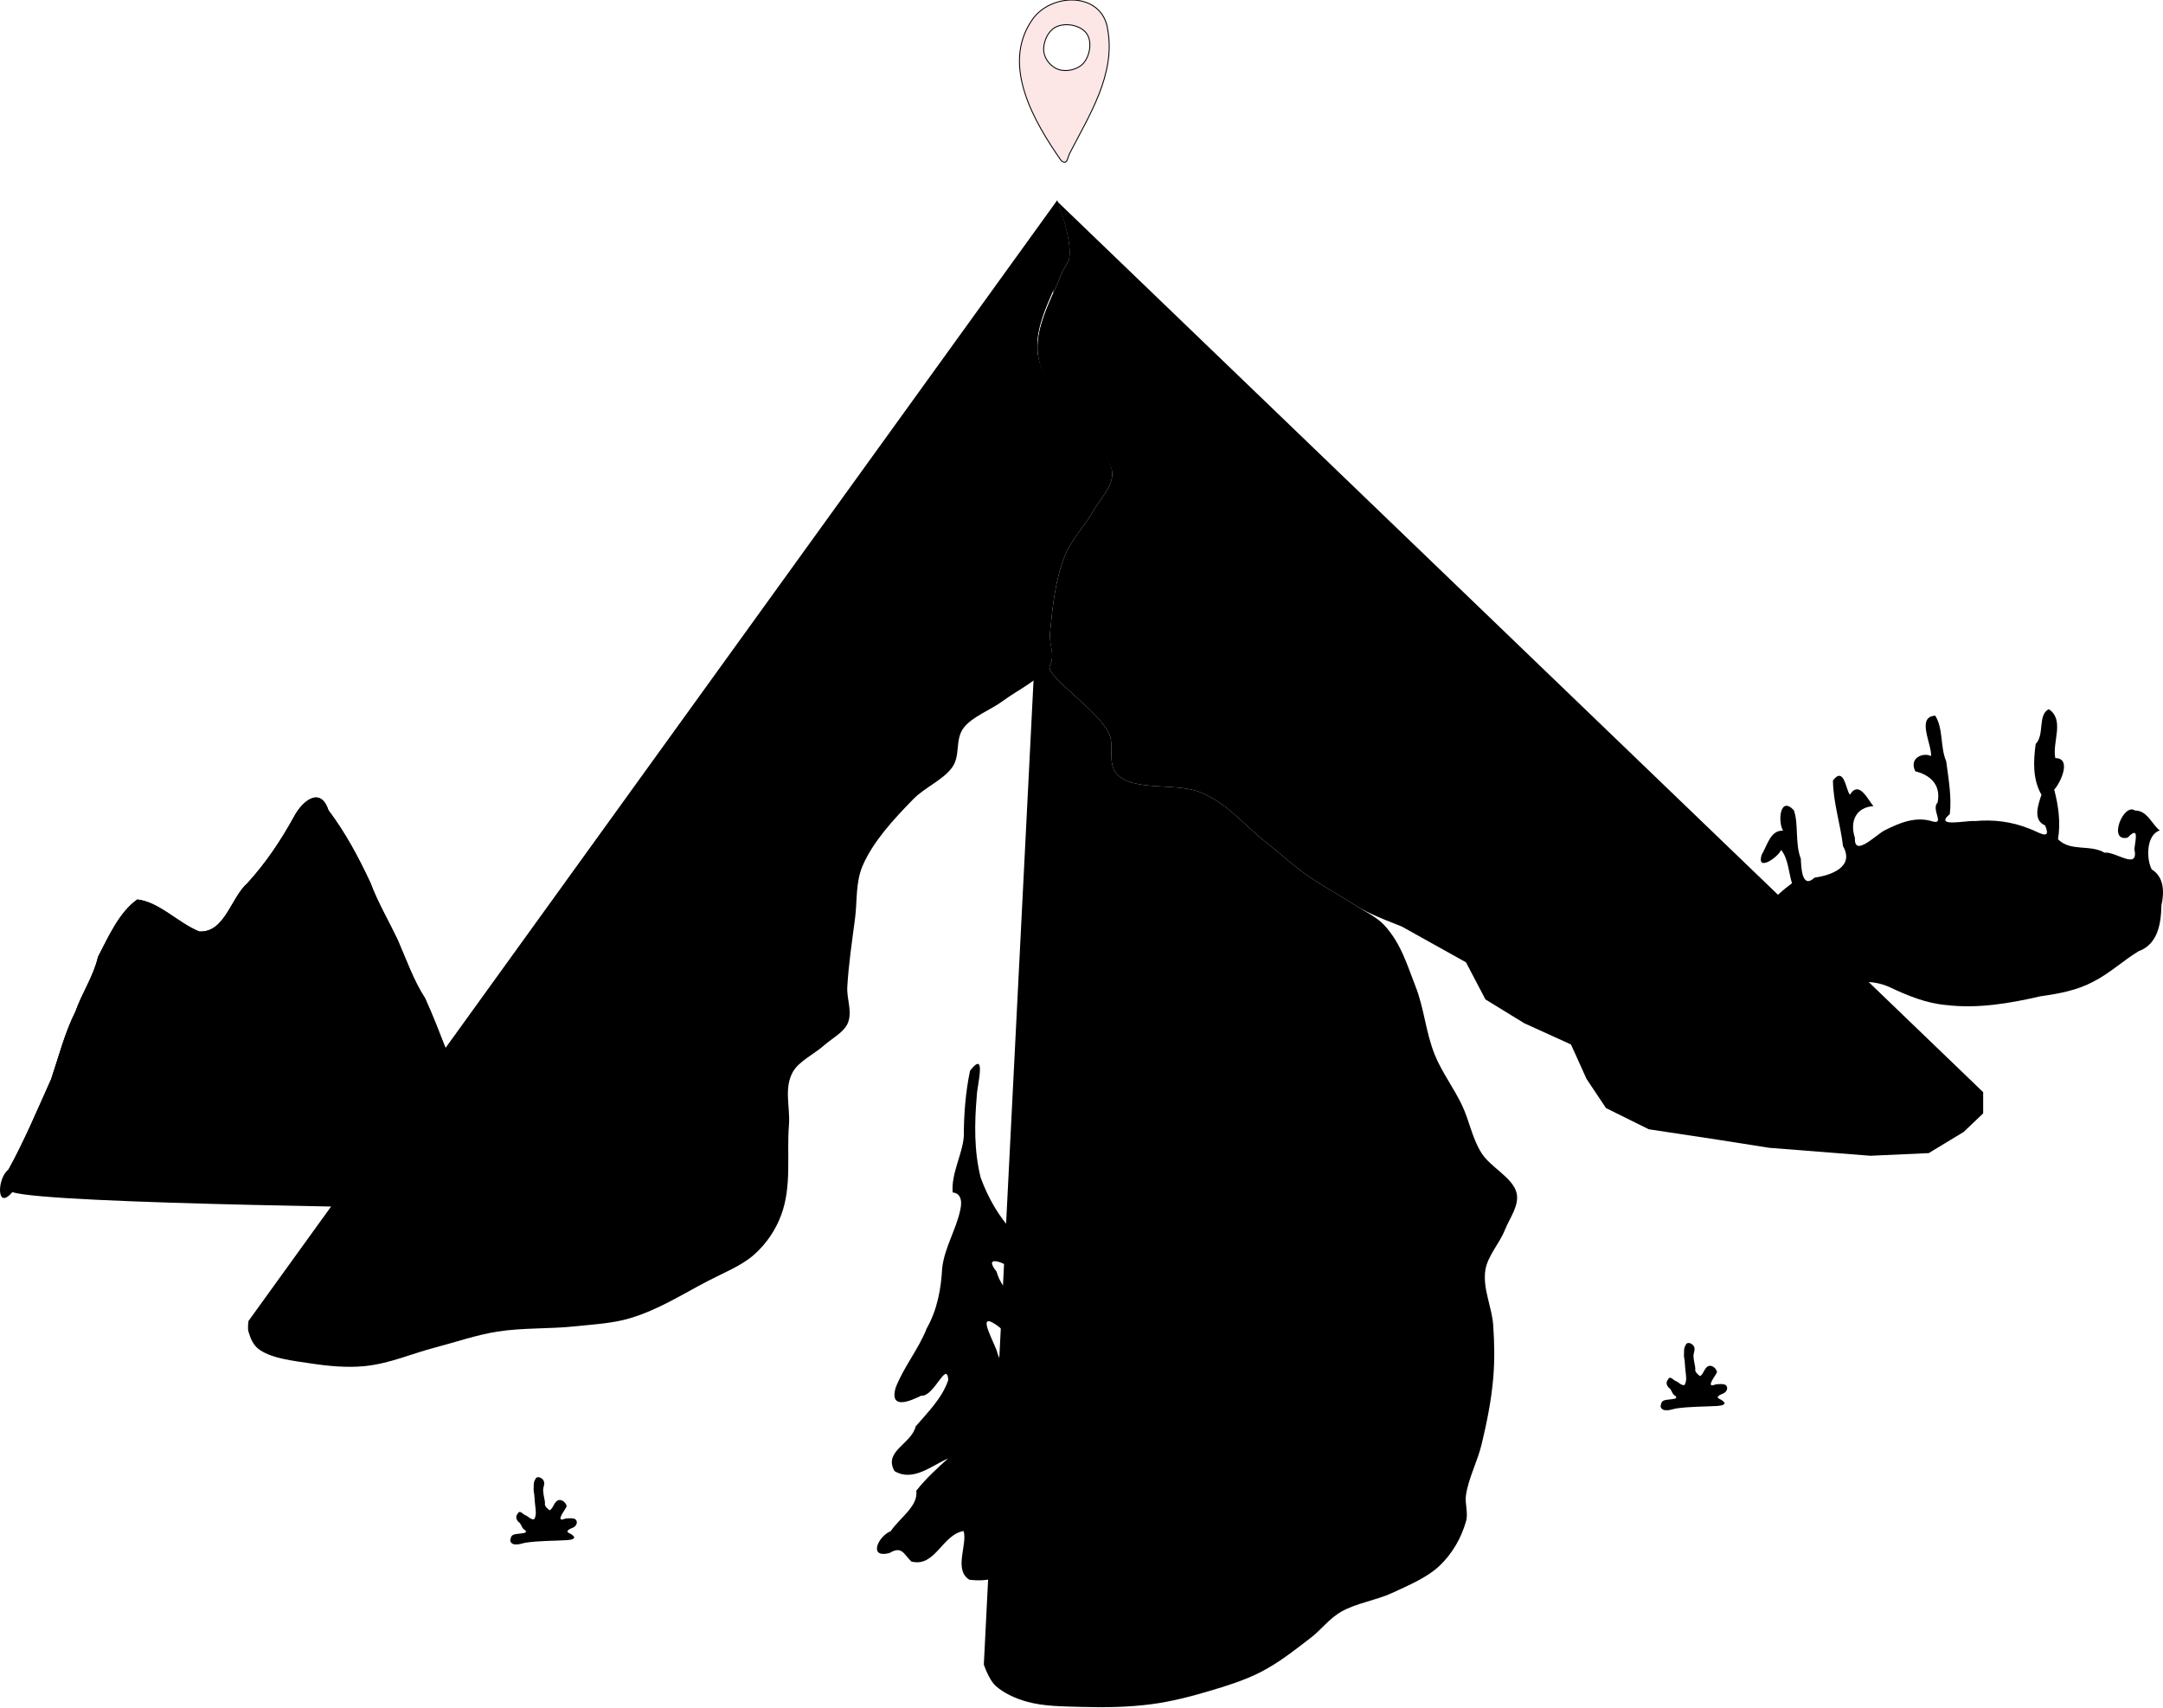
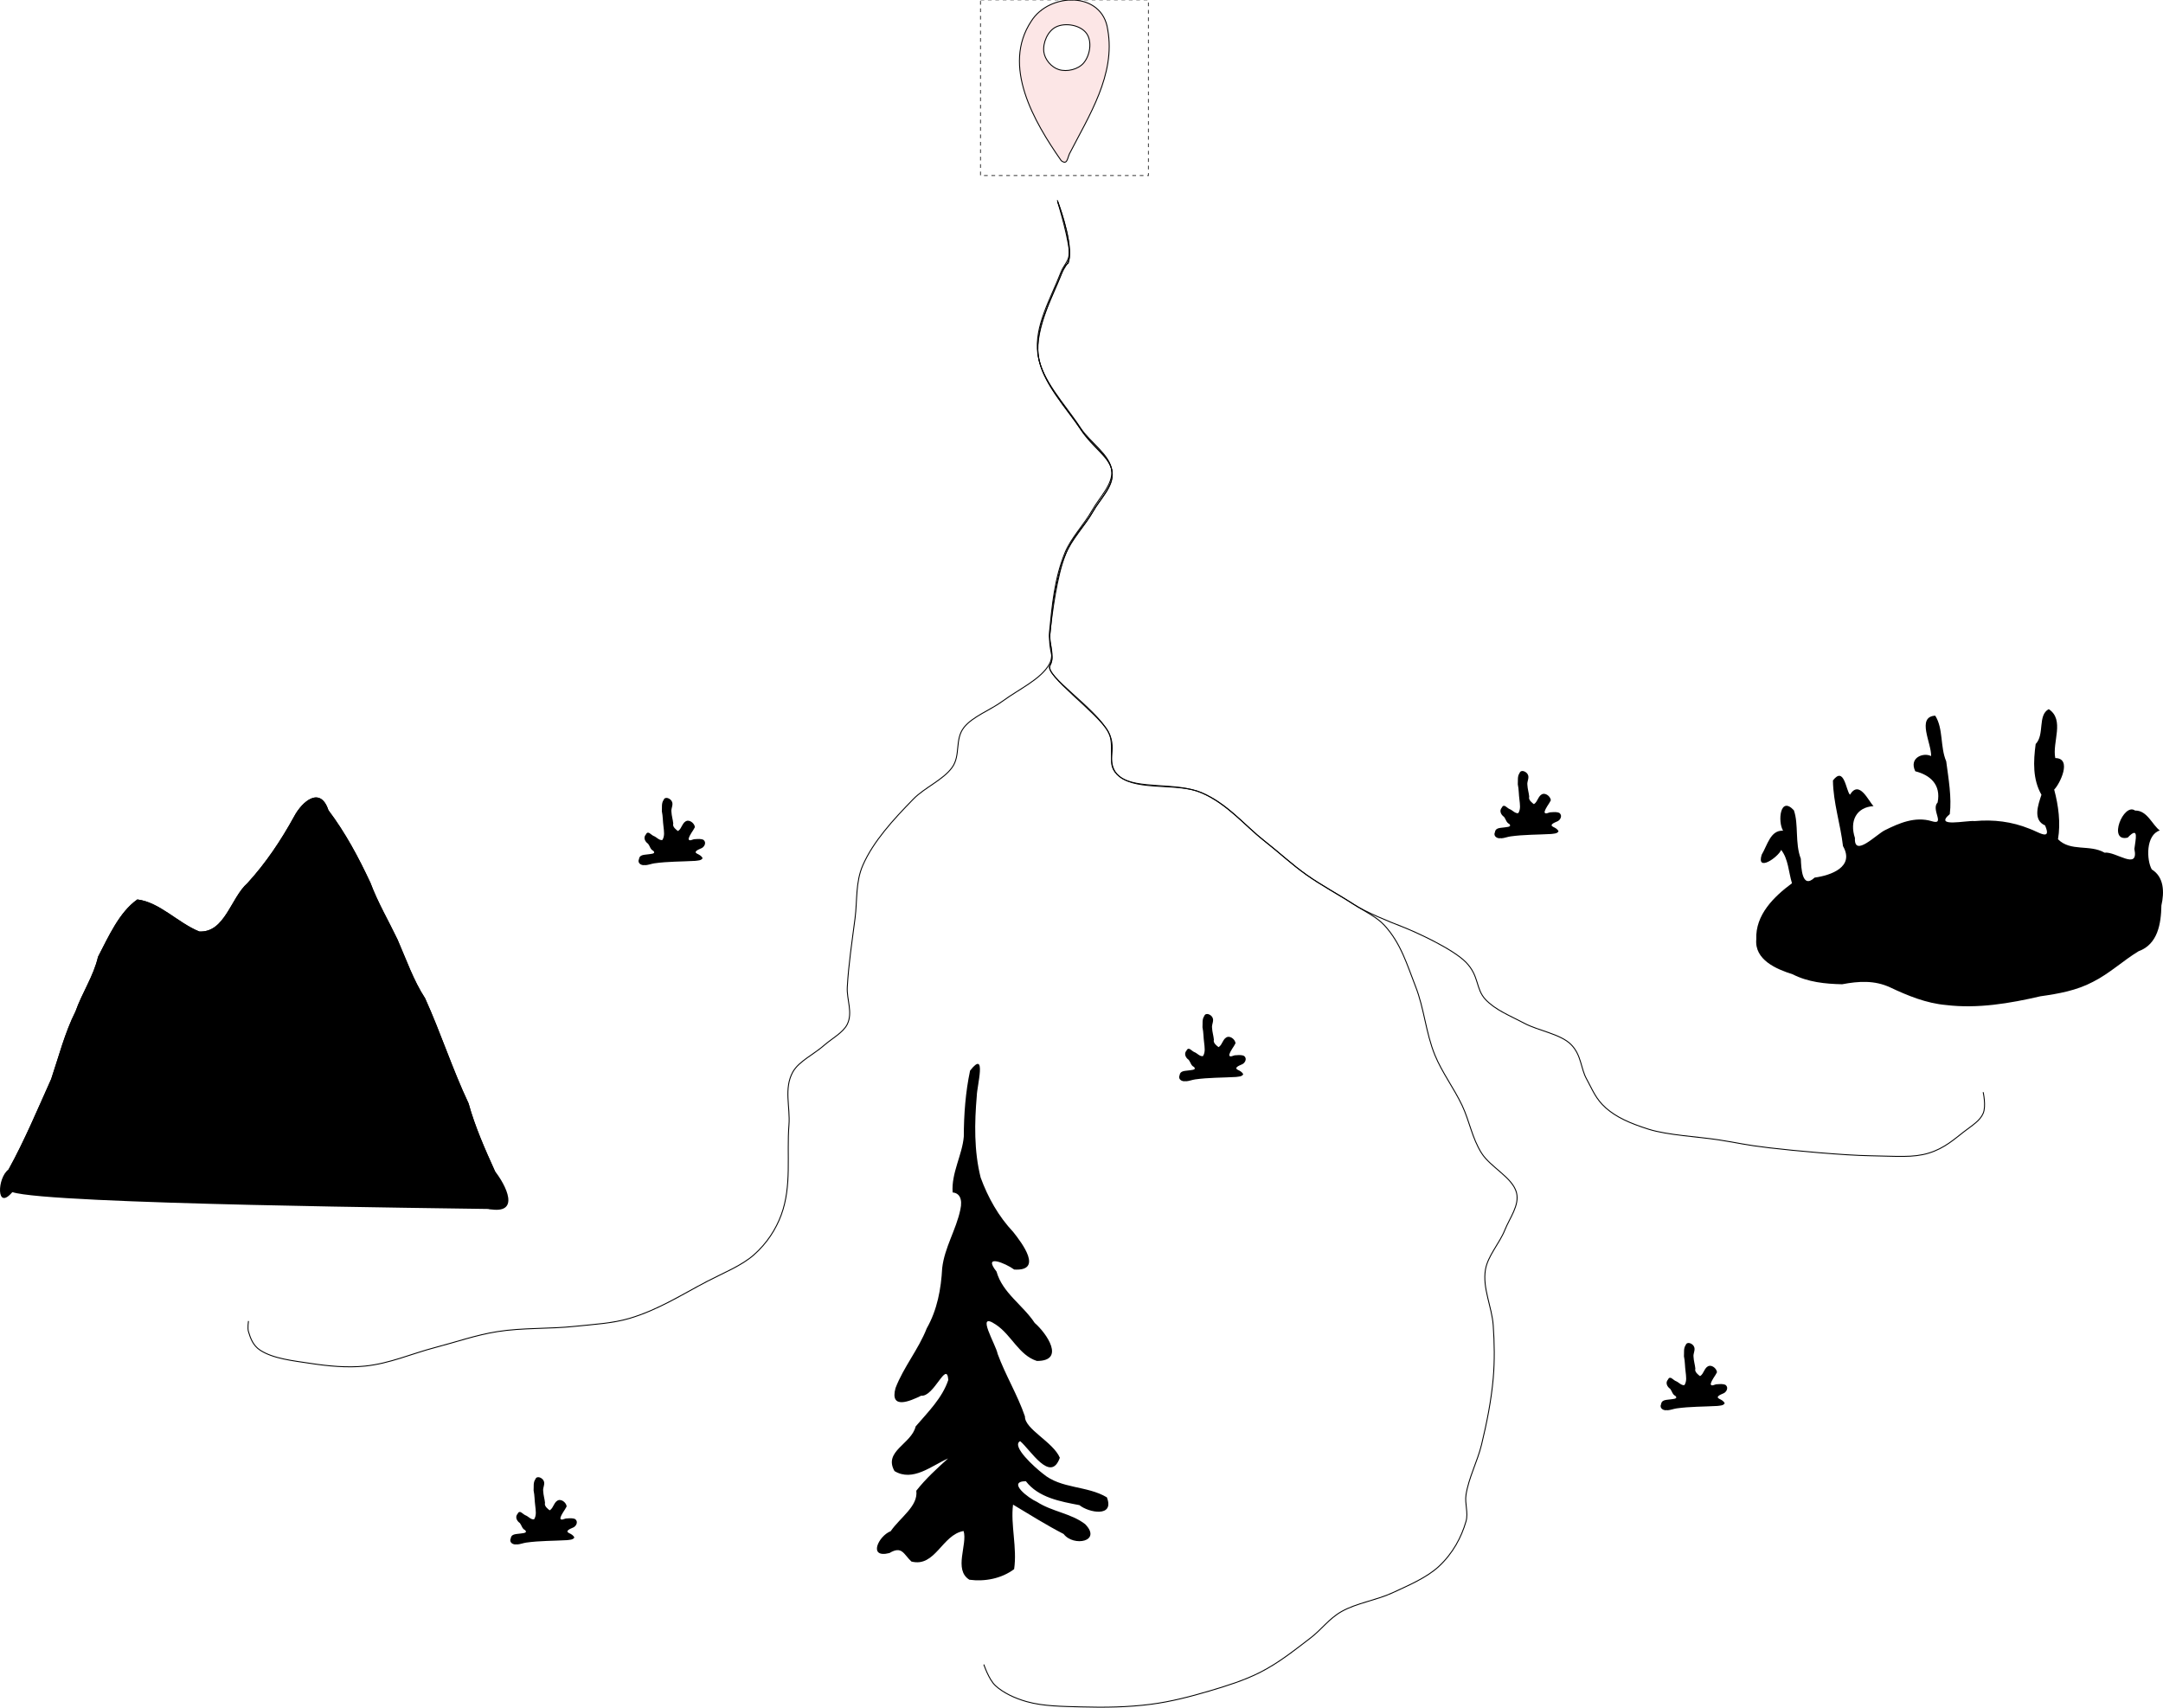
<svg xmlns="http://www.w3.org/2000/svg" id="svg4324" version="1.1" width="2333.197" height="1841.77" viewBox="0 0 2333.197 1841.77">
  <defs id="defs29" />
-   <path d="m 1140.454,215.92 c 0,0 15.247,39.892 12.583,60.02 -0.794,6.001 -6.146,11.32 -8.389,17.148 -11.199,29.098 -29.204,58.645 -25.167,88.601 3.846,28.54 29.027,53.845 46.139,80.026 10.175,15.568 31.782,28.73 33.555,45.729 1.567,15.026 -13.038,28.811 -20.972,42.871 -8.763,15.53 -22.79,29.705 -29.361,45.729 -11.388,27.77 -13.975,56.972 -16.778,85.742 -1.111,11.407 5.821,23.575 0,34.297 -8.944,16.476 -32.817,27.124 -50.333,40.013 -13.435,9.886 -32.614,16.702 -41.944,28.581 -10.092,12.849 -3.356,29.724 -12.583,42.871 -9.422,13.425 -29.846,21.908 -41.944,34.297 -21.825,22.349 -43.277,45.725 -54.528,71.452 -8.025,18.352 -5.913,38.087 -8.389,57.162 -3.212,24.747 -6.99,49.485 -8.389,74.31 -0.751,13.328 6.19,27.36 0,40.013 -4.421,9.038 -16.604,15.334 -25.167,22.865 -10.965,9.645 -27.209,17.173 -33.555,28.581 -9.925,17.839 -2.673,38.112 -4.194,57.162 -2.587,32.4 3.286,65.718 -8.389,97.175 -5.674,15.289 -15.238,30.378 -29.361,42.871 -13.327,11.79 -32.983,19.542 -50.333,28.581 -27.116,14.126 -52.597,30.723 -83.889,40.013 -18.352,5.449 -38.945,6.463 -58.722,8.574 -27.764,2.963 -56.521,1.365 -83.889,5.716 -23.267,3.699 -44.792,11.34 -67.111,17.148 -25.225,6.565 -48.8,17.261 -75.5,20.007 -19.404,1.995 -39.568,0.051 -58.722,-2.858 -19.008,-2.886 -40.5,-5.086 -54.528,-14.29 -7.67,-5.033 -10.442,-12.899 -12.583,-20.007 -1.124,-3.733 0,-11.432 0,-11.432" id="mountain-route" />
-   <path id="tree-route" d="m 1140.936,217.723 c 0,0 15.247,39.892 12.583,60.02 -0.794,6.001 -6.146,11.32 -8.389,17.148 -11.199,29.098 -29.204,58.645 -25.167,88.601 3.846,28.54 29.027,53.845 46.139,80.026 10.175,15.568 31.782,28.73 33.555,45.729 1.567,15.026 -13.039,28.811 -20.972,42.871 -8.763,15.53 -22.79,29.705 -29.361,45.729 -11.388,27.77 -13.975,56.972 -16.778,85.742 -1.111,11.407 5.821,23.575 0,34.297 -5.821,10.722 48.651,45.433 62.916,71.452 8.447,15.406 -3.576,36.372 12.583,48.587 20.445,15.455 62.231,6.074 88.083,17.149 28.507,12.211 45.049,34.112 67.111,51.445 15.6,12.256 29.64,25.458 46.139,37.155 15.771,11.182 33.894,20.713 50.333,31.439 11.425,7.454 25.152,13.733 33.555,22.865 18.087,19.655 24.725,43.33 33.556,65.736 9.601,24.361 11.045,50.01 20.972,74.31 7.592,18.584 20.672,35.944 29.361,54.304 8.017,16.939 10.664,35.092 20.972,51.446 9.652,15.313 33.741,26.431 37.75,42.871 3.281,13.456 -7.313,26.854 -12.584,40.013 -5.82,14.532 -18.471,27.904 -20.972,42.871 -3.337,19.968 6.989,39.945 8.389,60.02 1.327,19.032 1.669,38.142 0,57.162 -2.101,23.945 -6.854,47.784 -12.583,71.452 -4.418,18.251 -13.966,35.905 -16.778,54.303 -1.448,9.476 2.713,19.235 0,28.581 -4.988,17.182 -14.148,34.469 -29.361,48.587 -12.926,11.995 -32.239,20.248 -50.333,28.581 -17.104,7.877 -38.672,10.999 -54.528,20.006 -13.752,7.813 -21.614,19.49 -33.555,28.581 -17.143,13.051 -33.905,26.7 -54.528,37.155 -16.562,8.397 -35.578,14.427 -54.528,20.006 -20.293,5.975 -41.202,11.466 -62.916,14.29 -24.758,3.22 -50.318,3.6 -75.5,2.858 -19.755,-0.582 -40.455,-0.56 -58.722,-5.716 -12.917,-3.646 -25.172,-9.524 -33.555,-17.148 -7.163,-6.514 -12.584,-22.865 -12.584,-22.865" />
-   <path id="pond-route" style="" d="m 1140.936,217.723 c 0,0 15.247,39.892 12.583,60.02 -0.794,6.001 -6.146,11.32 -8.389,17.148 -11.199,29.098 -29.204,58.645 -25.167,88.601 3.846,28.54 29.027,53.845 46.139,80.026 10.175,15.568 31.782,28.73 33.555,45.729 1.567,15.026 -13.039,28.811 -20.972,42.871 -8.763,15.53 -22.79,29.705 -29.361,45.729 -11.388,27.77 -13.975,56.972 -16.778,85.742 -1.111,11.407 5.821,23.575 0,34.297 -5.821,10.722 48.651,45.433 62.916,71.452 8.447,15.406 -3.576,36.372 12.583,48.587 20.445,15.455 62.231,6.074 88.083,17.149 28.507,12.211 45.049,34.112 67.111,51.445 15.6,12.256 29.64,25.458 46.139,37.155 15.771,11.182 33.894,20.713 50.333,31.439 11.425,7.454 25.152,13.733 52.431,24.294 l 69.208,38.584 20.972,40.013 41.944,25.723 50.333,22.865 16.778,37.155 20.972,31.439 46.139,22.865 75.5,11.432 54.528,8.574 109.055,8.574 62.916,-2.858 37.75,-22.864 20.972,-20.007 0,-22.865" />
+   <path d="m 1140.454,215.92 c 0,0 15.247,39.892 12.583,60.02 -0.794,6.001 -6.146,11.32 -8.389,17.148 -11.199,29.098 -29.204,58.645 -25.167,88.601 3.846,28.54 29.027,53.845 46.139,80.026 10.175,15.568 31.782,28.73 33.555,45.729 1.567,15.026 -13.038,28.811 -20.972,42.871 -8.763,15.53 -22.79,29.705 -29.361,45.729 -11.388,27.77 -13.975,56.972 -16.778,85.742 -1.111,11.407 5.821,23.575 0,34.297 -8.944,16.476 -32.817,27.124 -50.333,40.013 -13.435,9.886 -32.614,16.702 -41.944,28.581 -10.092,12.849 -3.356,29.724 -12.583,42.871 -9.422,13.425 -29.846,21.908 -41.944,34.297 -21.825,22.349 -43.277,45.725 -54.528,71.452 -8.025,18.352 -5.913,38.087 -8.389,57.162 -3.212,24.747 -6.99,49.485 -8.389,74.31 -0.751,13.328 6.19,27.36 0,40.013 -4.421,9.038 -16.604,15.334 -25.167,22.865 -10.965,9.645 -27.209,17.173 -33.555,28.581 -9.925,17.839 -2.673,38.112 -4.194,57.162 -2.587,32.4 3.286,65.718 -8.389,97.175 -5.674,15.289 -15.238,30.378 -29.361,42.871 -13.327,11.79 -32.983,19.542 -50.333,28.581 -27.116,14.126 -52.597,30.723 -83.889,40.013 -18.352,5.449 -38.945,6.463 -58.722,8.574 -27.764,2.963 -56.521,1.365 -83.889,5.716 -23.267,3.699 -44.792,11.34 -67.111,17.148 -25.225,6.565 -48.8,17.261 -75.5,20.007 -19.404,1.995 -39.568,0.051 -58.722,-2.858 -19.008,-2.886 -40.5,-5.086 -54.528,-14.29 -7.67,-5.033 -10.442,-12.899 -12.583,-20.007 -1.124,-3.733 0,-11.432 0,-11.432" id="mountain-route" style="stroke:#000000;stroke-opacity:1;fill:none" />
+   <path id="tree-route" d="m 1140.936,217.723 c 0,0 15.247,39.892 12.583,60.02 -0.794,6.001 -6.146,11.32 -8.389,17.148 -11.199,29.098 -29.204,58.645 -25.167,88.601 3.846,28.54 29.027,53.845 46.139,80.026 10.175,15.568 31.782,28.73 33.555,45.729 1.567,15.026 -13.039,28.811 -20.972,42.871 -8.763,15.53 -22.79,29.705 -29.361,45.729 -11.388,27.77 -13.975,56.972 -16.778,85.742 -1.111,11.407 5.821,23.575 0,34.297 -5.821,10.722 48.651,45.433 62.916,71.452 8.447,15.406 -3.576,36.372 12.583,48.587 20.445,15.455 62.231,6.074 88.083,17.149 28.507,12.211 45.049,34.112 67.111,51.445 15.6,12.256 29.64,25.458 46.139,37.155 15.771,11.182 33.894,20.713 50.333,31.439 11.425,7.454 25.152,13.733 33.555,22.865 18.087,19.655 24.725,43.33 33.556,65.736 9.601,24.361 11.045,50.01 20.972,74.31 7.592,18.584 20.672,35.944 29.361,54.304 8.017,16.939 10.664,35.092 20.972,51.446 9.652,15.313 33.741,26.431 37.75,42.871 3.281,13.456 -7.313,26.854 -12.584,40.013 -5.82,14.532 -18.471,27.904 -20.972,42.871 -3.337,19.968 6.989,39.945 8.389,60.02 1.327,19.032 1.669,38.142 0,57.162 -2.101,23.945 -6.854,47.784 -12.583,71.452 -4.418,18.251 -13.966,35.905 -16.778,54.303 -1.448,9.476 2.713,19.235 0,28.581 -4.988,17.182 -14.148,34.469 -29.361,48.587 -12.926,11.995 -32.239,20.248 -50.333,28.581 -17.104,7.877 -38.672,10.999 -54.528,20.006 -13.752,7.813 -21.614,19.49 -33.555,28.581 -17.143,13.051 -33.905,26.7 -54.528,37.155 -16.562,8.397 -35.578,14.427 -54.528,20.006 -20.293,5.975 -41.202,11.466 -62.916,14.29 -24.758,3.22 -50.318,3.6 -75.5,2.858 -19.755,-0.582 -40.455,-0.56 -58.722,-5.716 -12.917,-3.646 -25.172,-9.524 -33.555,-17.148 -7.163,-6.514 -12.584,-22.865 -12.584,-22.865" style="fill:none;fill-opacity:1;stroke:#000000;stroke-opacity:1" />
+   <path id="pond-route" d="m 1140.936,217.723 c 0,0 14.312,46.955 12.583,60.02 -1.729,13.065 -1.668,-0.315 -8.389,17.148 -6.721,17.463 -29.108,59.353 -25.167,88.601 3.942,29.248 32.495,59.152 46.139,80.026 13.644,20.875 31.885,29.717 33.555,45.729 1.67,16.012 -12.624,28.076 -20.972,42.871 -8.348,14.795 -20.381,23.832 -29.361,45.729 -8.98,21.897 -14.821,65.654 -16.778,85.742 -1.957,20.089 5.821,23.575 0,34.297 -5.821,10.722 51.56,50.74 62.916,71.452 11.357,20.712 -5.719,34.752 12.583,48.587 18.302,13.835 60.904,5.506 88.083,17.149 27.179,11.643 48.28,36.651 67.111,51.445 18.831,14.795 30.004,25.715 46.139,37.155 16.135,11.44 36.401,22.349 50.333,31.439 13.933,9.09 38.791,19.013 52.431,24.294 13.639,5.28 54.736,23.734 69.208,38.584 14.472,14.85 10.23,28.522 20.972,40.013 10.742,11.491 26.565,17.554 41.944,25.723 15.38,8.169 39.026,11.532 50.333,22.865 11.307,11.332 10.429,25.704 16.778,37.155 6.348,11.451 9.797,21.612 20.972,31.439 11.175,9.827 25.814,16.462 46.139,22.865 20.324,6.403 53.83,8.088 75.5,11.432 21.67,3.344 27.284,5.366 54.528,8.574 27.243,3.208 80.33,8.099 109.055,8.574 28.725,0.475 45.835,2.332 62.916,-2.858 17.081,-5.19 28.072,-15.458 37.75,-22.864 9.678,-7.406 17.571,-12.062 20.972,-20.007 3.401,-7.944 0,-22.865 0,-22.865" style="fill:none;stroke:#000000;stroke-opacity:1" />
  <g id="g4274" transform="matrix(1.477922,0,0,1.477922,-65.38617,784.2934)">
    <path id="mountain" d="m 400.833,351.667 c -2.789,-19.699 -16.672,-35.588 -21.384,-54.792 -6.505,-17.355 -12.544,-34.772 -20.449,-51.526 -5.138,-14.688 -10.601,-29.336 -18.589,-42.664 -3.604,-13.366 -12.163,-25.805 -16.825,-39.506 -4.011,-11.724 -9.684,-19.959 -15.546,-4.222 -11.068,20.308 -30.396,-3.637 -45.533,7.986 -15.273,4.16 -30.408,2.169 -45.657,-0.004 -19.695,3.099 -22.96,20.861 -29.683,36.526 -2.622,12.108 -21.044,13.081 -17.21,-1.642 -0.114,-8.062 21.336,-26.598 0.214,-20.142 -13.061,-6.417 -27.856,10.866 -42.181,2.035 -8.314,0.705 -9.381,18.672 -14.18,25.804 -12.714,26.908 -18.618,56.79 -33.292,82.981 -6.534,16.845 -14.385,34.465 -27.262,46.859 -11.974,14.154 -11.095,-10.678 -2.762,-16.539 11.802,-21.431 21.078,-43.703 31.095,-65.973 5.61,-16.646 9.879,-33.652 17.747,-49.339 4.977,-14.022 13.177,-25.728 16.454,-39.905 7.655,-14.654 15.468,-32.563 28.691,-41.829 16.299,1.986 29.445,16.971 45.202,23.382 18.686,1.018 22.99,-24.639 35.192,-35.333 13.426,-14.692 24.473,-31.209 34.038,-48.621 5.907,-11.137 19.174,-22.331 25.035,-4.576 12.322,16.328 22.061,34.525 30.709,53.069 5.323,14.246 13.284,27.81 19.771,41.392 6.316,14.426 11.578,29.742 20.076,42.778 11.436,25.192 19.98,51.859 31.748,76.763 4.73,17.08 11.969,33.379 19.284,49.519 7.653,9.706 19.517,32.074 -4.7,27.521 z" />
    <path id="snowL" d="m 149.595,166.241 c 6.349,-7.261 37.033,4.227 21.033,-10.318 -12.664,-8.022 -30.044,-17.015 -35.028,3.914 -8.439,9.391 -3.978,13.405 7.863,8.503 2.074,-0.606 4.124,-1.298 6.131,-2.099 z" />
    <path id="snowR" d="m 245.558,152.812 c 6.409,-7.635 13.391,-10.064 22.114,-6.343 10.564,-10.379 25.535,18.095 33.463,-3.005 13.857,-14.777 -5.238,-25.513 -7.406,-40.486 -5.868,-9.445 -15.207,-27.226 -25.39,-26.657 -8.073,12.667 -16.073,25.92 -25.63,37.895 -8.115,11.431 -26.624,25.997 -23.401,39.42 9.396,-5.987 17.555,8.019 26.25,-0.824 z" />
    <path d="M 400.833,351.667 C 375.367,351.161 79.931,348.309 53.254,339.359 48.401,339.273 45.957,329.156 50.492,322.82 62.294,301.389 71.57,279.117 81.587,256.847 c 5.61,-16.646 9.879,-33.652 17.747,-49.339 4.977,-14.022 13.177,-25.728 16.454,-39.905 7.655,-14.654 15.468,-32.563 28.691,-41.829 16.299,1.986 29.445,16.971 45.202,23.382 18.686,1.018 22.99,-24.639 35.192,-35.333 13.426,-14.692 24.473,-31.209 34.038,-48.621 5.907,-11.137 19.174,-22.331 25.035,-4.576 12.322,16.328 22.061,34.525 30.709,53.069 5.323,14.246 13.284,27.81 19.771,41.392 6.316,14.426 11.578,29.742 20.076,42.778 11.436,25.192 19.98,51.859 31.748,76.763 4.73,17.08 11.969,33.379 19.284,49.519 4.805,9.706 6.226,28.751 -4.7,27.521 z" id="mountain-background" />
  </g>
  <g id="g4288" transform="matrix(1.08555,0,0,1.08555,1865.15,745.7689)">
    <path id="pondOuter" d="m 215.625,311.624 c -19.744,-1.738 -38.052,-9.257 -55.741,-17.605 -15.488,-7.132 -31.137,-6.148 -47.525,-3.036 -16.883,-0.35 -34.06,-2.114 -49.302,-9.951 C 46.821,275.955 25.091,266.621 27.022,246.25 26.003,222.029 44.46,203.94 62.49,190.625 59.092,179.59 58.872,166.517 51.753,157.5 c -3.043,7.25 -24.832,22.445 -19.382,4.809 5.691,-9.497 8.678,-24.6 21.277,-23.913 -5.473,-8.92 -3.05,-35.126 10.709,-20.302 4.929,13.777 0.905,32.708 6.919,48.155 0.4,9.113 1.13,30.591 13.709,18.75 16.185,-2.171 40.037,-10.6 28.19,-31.301 -2.504,-21.859 -9.746,-43.211 -9.985,-65.23 11.266,-14.744 12.948,10.287 16.9,14.17 9.417,-15.261 18.48,6.604 23.44,11.313 -17.347,1.146 -23.963,15.077 -18.484,31.688 -1.039,19.974 21.577,-3.882 29.877,-7.765 13.745,-6.834 29.875,-13.954 46.453,-8.911 14.017,4.296 -1.126,-11.551 5.835,-18.606 3.56,-17.931 -7.656,-27.351 -22.22,-30.994 -6.611,-13.869 8.523,-18.938 15.723,-15.086 0.691,-12.201 -14.914,-39.056 4.109,-40.175 8.218,12.888 4.753,31.001 10.926,45.362 2.249,17.149 5.601,35.931 3.547,52.463 -16.436,13.814 17.116,5.969 24.698,6.926 18.698,-1.747 37.001,0.518 54.387,7.549 8.426,2.878 22.693,13.053 15.562,-3.279 -12.448,-5.26 -6.803,-20.674 -3.556,-30.429 -8.793,-15.321 -8.079,-33.14 -5.758,-50.394 9.154,-9.455 1.724,-28.72 13.003,-34.673 16.149,10.709 3.28,32.7 6.493,48.618 17.199,0.112 4.417,25.932 -1.095,31.299 4.246,15.776 6.557,33.264 3.794,49.354 12.543,12.607 31.43,4.822 46.265,13.338 11.121,-1.507 34.274,18.355 29.631,-3.737 1.04,-9.018 5.032,-23.502 -6.64,-11.219 -20.219,4.785 -4.054,-35.142 7.313,-26.898 12.136,-0.31 17.107,14.342 24.597,19.781 -14.008,4.441 -13.287,29.303 -7.991,38.711 12.368,7.625 12.543,22.734 9.571,35.808 -0.299,17.906 -3.507,38.571 -22.656,45.477 -15.37,9.292 -28.859,22.157 -45.371,30.439 -16.353,8.642 -34.129,11.787 -52.157,14.329 -30.596,7.091 -62.304,12.483 -93.761,8.696 z" style="fill:#000000" />
    <path id="pondInner" d="m 243.75,298.518 c 19.582,1.038 38.941,-2.541 57.628,-7.801 17.304,-3.479 34.851,-5.263 50.972,-13.114 19.852,-9.565 38.907,-21.579 54.834,-36.793 6.149,-13.538 12.517,-34.7 5.459,-47.845 -14.466,-13.296 -34.52,-17.14 -52.673,-22.972 -19.945,-4.267 -41.145,-5.862 -58.314,-18.022 -16.607,-8.101 -34.813,-14.257 -53.437,-11.168 -14.179,-4.302 -30.337,5.091 -46.341,1.042 -17.901,-1.111 -38.543,-2.088 -48.655,15.896 -14.185,8.121 -20.189,22.199 -32.098,31.907 -14.385,9.674 -33.009,9.014 -47.9,18.046 -16.3,4.52 -29.73,20.566 -31.547,37.377 1.549,18.097 24.991,20.913 38.487,27.897 18.118,3.149 36.532,5.48 54.769,1.855 19.835,1.081 38.982,7.767 56.023,17.774 15.175,3.861 29.98,8.07 46.148,6.139 2.215,-0.075 4.43,-0.153 6.645,-0.219 z" />
    <path id="rippleR" d="m 280,242.5 c -8.111,-7.32 -16.593,-8.079 -24.497,-1.777 -1.15,-4.053 -16.21,3.278 -7.946,-7.035 7.82,-12.311 19.258,-25.018 29.582,-6.84 10.649,6.738 24.558,-2.987 32.529,-10.766 8.879,1.55 23.438,14.185 8.143,16.585 C 303.936,227.282 294.247,253.003 280,242.5 Z" style="fill:#000000" />
    <path id="rippleL" d="m 117.801,236.567 c -11.743,-12.693 20.079,-28.285 29.562,-17.663 13.371,-2.492 36.221,-10.233 42.141,7.631 -7.935,7.992 -26.656,-2.67 -36.611,9.364 -2.096,-5.034 -13.23,-7.762 -18.918,-5.754 15.248,10.402 -12.103,10.904 -16.175,6.422 z" style="fill:#000000" />
  </g>
  <g id="g4301" transform="matrix(1.438521,0,0,1.438521,908.5574,1126.361)">
    <path id="treeOuter" d="m 95.31,401.511 c -12.083,-7.488 -1.216,-26.538 -4.345,-36.532 -16.178,2.742 -21.202,27.468 -39.12,22.884 -5.799,-5.342 -6.982,-12.058 -16.451,-6.378 -16.404,4.22 -8.243,-12.838 0.888,-16.366 7.251,-10.464 20.721,-18.776 19.226,-30.358 6.938,-8.895 15.978,-17.134 23.825,-24.184 -12.327,5.4 -26.439,17.811 -40.184,9.45 -8.482,-14.892 12.732,-20.268 15.86,-33.453 9.268,-10.827 19.961,-21.271 24.496,-34.898 -1.188,-15.113 -10.726,12.951 -20.354,11.844 -8.224,4.064 -23.749,10.794 -19.225,-5.743 6.035,-15.767 17.228,-28.973 23.403,-44.766 7.87,-13.845 10.752,-29.478 11.586,-45.182 1.743,-15.385 10.494,-28.855 13.599,-43.743 1.856,-8.186 -0.703,-12.523 -5.766,-12.962 -1.047,-14.654 7.192,-27.977 8.376,-41.924 0.038,-16.54 1.278,-33.348 4.71,-49.446 12.791,-16.333 5.115,11.785 5.036,18.816 -1.764,20.312 -2.126,41.433 2.888,61.379 5.445,14.944 13.514,29.268 24.423,40.804 6.845,8.648 22.553,29.495 0.726,28.167 -6.539,-4.769 -23.945,-11.984 -13.247,1.522 4.484,16.031 19.727,25.019 28.634,38.531 9.011,7.816 23.22,28.531 1.629,28.493 -13.495,-4.296 -19.054,-19.471 -30.603,-27.145 -16.089,-11.048 0.056,15.221 1.155,21.785 5.872,16.042 14.995,30.87 20.491,46.94 -0.254,9.547 21.195,19.167 26.171,30.997 -6.925,19.44 -22.064,-6.021 -29.76,-12.455 -6.99,3.593 11.104,19.845 17.129,24.435 13.459,11.445 33.117,8.827 47.9,17.709 5.953,15.211 -13.616,11.537 -20.579,5.844 -14.379,-2.753 -30.687,-5.605 -40.195,-17.959 -14.443,0.213 2.057,12.795 8.371,15.523 11.199,7.298 25.649,8.586 36.111,16.685 12.787,13.022 -8.704,17.174 -16.141,7.382 -12.893,-6.632 -25.99,-14.867 -37.923,-22.013 -1.951,15.065 3.193,32.417 0.805,48.385 -9.473,7.075 -21.956,9.491 -33.546,7.932 z" style="fill:#000000" />
    <path d="m 104.306,139.741 c 6.574,0.226 -5.736,-19.928 -7.645,-21.281 -0.596,7.455 -10.591,26.166 4.357,20.447 l 3.288,0.834 z M 111.25,143.75 c -2.994,-4.994 -1.994,4.649 0,0 z M 67.158,245.614 c 11.532,-7.81 15.887,-22.907 32.291,-21.01 3.737,-6.786 -4.886,-18.72 -4.104,-28.034 -8.31,-9.846 7.268,-22.53 11.177,-7.199 1.018,9.951 13.088,5.613 4.625,-0.449 -9.419,-10.704 -10.725,-24.837 -16.381,-37.212 -7.22,11.22 -8.185,30.855 -15.099,44.654 -5.292,16.629 -13.496,32.053 -22.378,46.963 -4.109,13.329 3.763,9.048 9.868,2.286 z M 53.725,362.723 c 10.69,-8.67 22.631,-15.223 30.96,-26.565 9.504,-9.226 20.929,-28.528 34.041,-12.55 16.25,11.262 4.959,-11.251 0.074,-17.465 -4.081,-13.834 7.873,-26.912 -1.718,-39.502 -5.603,-11.201 -7.616,-24.631 -14.512,-35.392 -6.104,11.79 -11.526,25.434 -20.694,35.837 -8.757,13.682 -20.675,25.112 -30.337,37.898 2.353,10.751 20.387,-5.909 28.051,-7.978 7.508,-7.088 15.255,-30.194 27.688,-21.229 5.189,10.396 -10.7,20.053 -11.719,23.86 5.933,14.278 -12.982,25.75 -20.411,36.351 -8.315,10.492 -22.817,18.444 -28.317,29.517 2.493,-0.271 4.925,-1.229 6.896,-2.782 z" id="treeInner" />
  </g>
  <path style="fill:#000000" d="m 557.379,1665.731 c -3.915,0.863 -8.541,-2.098 -6.433,-6.454 0.481,-4.708 5.663,-4.502 9.187,-5.017 2.23,-0.457 9.88,-0.27 6.195,-3.87 -3.178,-1.481 -3.575,-5.073 -5.56,-7.586 -3.27,-2.183 -5.492,-6.605 -2.408,-10.014 2.283,-4.787 5.473,0.481 8.448,1.633 3.153,1.158 5.885,4.961 9.319,4.34 2.802,-4.277 1.747,-9.753 1.238,-14.554 -0.785,-5.489 -0.583,-11.101 -1.769,-16.532 0.332,-4.066 -0.622,-8.513 1.867,-12.096 1.54,-4.313 7.243,-1.661 8.777,1.247 2.242,3.741 -0.927,7.594 -0.303,11.522 0.191,4.277 1.54,8.389 1.967,12.637 -1.193,3.509 3.29,6.823 5.08,8.09 4.474,-2.706 4.483,-9.94 10.09,-11.129 3.862,-0.415 7.885,3.47 8.158,6.967 -2.103,4.309 -5.593,7.872 -6.787,12.606 0.472,3.434 4.864,-0.052 7.106,0.307 2.974,-0.201 6.279,-0.589 9.006,0.786 3.641,2.985 0.767,8.169 -3.034,9.336 -2.513,1.109 -8.244,3.412 -3.792,5.622 2.02,0.989 4.753,2.229 5.811,4.852 -1.533,2.611 -5.233,2.401 -7.917,2.825 -14.653,0.85 -29.41,0.569 -43.969,2.623 -3.301,0.491 -6.517,1.804 -9.816,2.039 -0.154,-0.061 -0.309,-0.121 -0.463,-0.181 z" id="grass" />
  <path id="grass2" d="m 1619.009,904.041 c -3.915,0.863 -8.541,-2.098 -6.433,-6.454 0.481,-4.708 5.663,-4.502 9.187,-5.017 2.23,-0.457 9.88,-0.27 6.195,-3.87 -3.178,-1.481 -3.575,-5.073 -5.56,-7.586 -3.27,-2.183 -5.492,-6.605 -2.408,-10.014 2.283,-4.787 5.473,0.481 8.448,1.633 3.153,1.158 5.885,4.961 9.319,4.34 2.802,-4.277 1.747,-9.753 1.238,-14.554 -0.785,-5.49 -0.583,-11.101 -1.769,-16.532 0.332,-4.066 -0.622,-8.513 1.867,-12.096 1.54,-4.313 7.243,-1.661 8.777,1.247 2.242,3.741 -0.927,7.594 -0.303,11.522 0.191,4.277 1.54,8.39 1.967,12.637 -1.193,3.509 3.29,6.823 5.08,8.09 4.474,-2.706 4.483,-9.94 10.09,-11.129 3.862,-0.415 7.885,3.47 8.158,6.967 -2.103,4.309 -5.593,7.872 -6.787,12.606 0.472,3.434 4.864,-0.052 7.106,0.307 2.974,-0.201 6.279,-0.589 9.006,0.786 3.641,2.985 0.766,8.169 -3.034,9.336 -2.513,1.109 -8.243,3.412 -3.792,5.622 2.02,0.989 4.753,2.229 5.811,4.852 -1.533,2.611 -5.233,2.401 -7.917,2.825 -14.653,0.849 -29.41,0.569 -43.969,2.623 -3.301,0.491 -6.517,1.804 -9.816,2.039 -0.154,-0.061 -0.309,-0.121 -0.463,-0.181 z" style="fill:#000000" />
  <path style="fill:#000000" d="m 695.71,933.039 c -3.915,0.863 -8.541,-2.098 -6.433,-6.454 0.481,-4.708 5.663,-4.502 9.187,-5.017 2.23,-0.457 9.88,-0.27 6.195,-3.87 -3.178,-1.481 -3.575,-5.073 -5.56,-7.586 -3.27,-2.183 -5.492,-6.605 -2.408,-10.014 2.283,-4.787 5.473,0.481 8.448,1.633 3.153,1.158 5.885,4.961 9.319,4.34 2.802,-4.277 1.747,-9.753 1.238,-14.554 -0.785,-5.49 -0.583,-11.101 -1.769,-16.532 0.332,-4.066 -0.622,-8.513 1.867,-12.096 1.54,-4.313 7.243,-1.661 8.777,1.247 2.242,3.741 -0.927,7.594 -0.303,11.522 0.191,4.277 1.54,8.39 1.967,12.637 -1.193,3.509 3.29,6.823 5.08,8.09 4.474,-2.706 4.483,-9.94 10.09,-11.129 3.862,-0.415 7.885,3.47 8.158,6.967 -2.103,4.309 -5.593,7.872 -6.787,12.606 0.472,3.434 4.864,-0.052 7.106,0.307 2.974,-0.201 6.279,-0.589 9.006,0.786 3.641,2.985 0.767,8.169 -3.034,9.336 -2.513,1.109 -8.244,3.412 -3.792,5.622 2.02,0.989 4.753,2.229 5.811,4.852 -1.533,2.611 -5.233,2.401 -7.917,2.825 -14.653,0.849 -29.41,0.569 -43.969,2.623 -3.301,0.491 -6.517,1.804 -9.816,2.039 -0.154,-0.061 -0.309,-0.121 -0.463,-0.181 z" id="grass3" />
  <path id="grass4" d="m 1798.236,1520.983 c -3.915,0.863 -8.541,-2.098 -6.433,-6.454 0.481,-4.708 5.663,-4.502 9.187,-5.017 2.23,-0.457 9.88,-0.27 6.195,-3.87 -3.179,-1.481 -3.575,-5.073 -5.56,-7.586 -3.27,-2.183 -5.492,-6.605 -2.408,-10.014 2.283,-4.787 5.473,0.481 8.448,1.633 3.153,1.158 5.885,4.961 9.319,4.34 2.802,-4.277 1.747,-9.753 1.238,-14.554 -0.785,-5.489 -0.583,-11.101 -1.769,-16.532 0.332,-4.066 -0.622,-8.513 1.867,-12.096 1.54,-4.313 7.243,-1.661 8.777,1.247 2.242,3.741 -0.927,7.594 -0.303,11.522 0.191,4.277 1.54,8.389 1.967,12.637 -1.193,3.509 3.29,6.823 5.08,8.091 4.474,-2.706 4.482,-9.94 10.09,-11.129 3.862,-0.415 7.885,3.47 8.158,6.967 -2.103,4.309 -5.593,7.872 -6.787,12.606 0.472,3.434 4.864,-0.052 7.106,0.307 2.974,-0.201 6.279,-0.589 9.006,0.786 3.641,2.985 0.767,8.169 -3.034,9.336 -2.513,1.109 -8.243,3.412 -3.792,5.622 2.02,0.989 4.753,2.229 5.811,4.852 -1.533,2.611 -5.233,2.401 -7.917,2.825 -14.653,0.85 -29.41,0.569 -43.969,2.623 -3.301,0.491 -6.517,1.804 -9.816,2.039 -0.154,-0.061 -0.309,-0.121 -0.463,-0.181 z" style="fill:#000000" />
  <path id="grass5" d="m 1278.883,1166.128 c -3.915,0.863 -8.541,-2.098 -6.433,-6.454 0.481,-4.708 5.663,-4.502 9.187,-5.017 2.23,-0.457 9.88,-0.27 6.195,-3.87 -3.179,-1.482 -3.575,-5.073 -5.56,-7.586 -3.27,-2.183 -5.492,-6.605 -2.408,-10.014 2.283,-4.787 5.473,0.481 8.448,1.633 3.153,1.158 5.885,4.961 9.319,4.34 2.802,-4.277 1.747,-9.753 1.238,-14.554 -0.785,-5.489 -0.583,-11.101 -1.769,-16.532 0.332,-4.066 -0.622,-8.512 1.867,-12.096 1.54,-4.313 7.243,-1.661 8.777,1.247 2.242,3.741 -0.927,7.593 -0.303,11.522 0.191,4.277 1.54,8.389 1.967,12.637 -1.193,3.509 3.29,6.823 5.08,8.09 4.474,-2.706 4.482,-9.94 10.09,-11.129 3.862,-0.415 7.885,3.47 8.158,6.967 -2.103,4.309 -5.593,7.872 -6.787,12.606 0.472,3.434 4.864,-0.052 7.106,0.307 2.974,-0.201 6.279,-0.589 9.006,0.786 3.641,2.985 0.766,8.169 -3.034,9.336 -2.513,1.109 -8.243,3.412 -3.792,5.622 2.02,0.989 4.753,2.229 5.811,4.852 -1.533,2.611 -5.233,2.401 -7.917,2.825 -14.653,0.849 -29.41,0.569 -43.969,2.623 -3.301,0.491 -6.517,1.804 -9.816,2.039 -0.154,-0.061 -0.309,-0.121 -0.463,-0.181 z" style="fill:#000000" />
  <path id="top-marker" style="fill:#fce6e6;fill-opacity:1;fill-rule:evenodd;stroke:#000000;stroke-width:1px;stroke-linecap:butt;stroke-linejoin:miter;stroke-opacity:1" d="m 1125.966,55.93 c -1.224,-9.895 4.181,-22.491 13.138,-26.873 10.047,-4.915 26.203,-2.132 32.844,6.867 6.351,8.606 3.918,23.78 -2.986,31.949 -5.984,7.08 -18.029,9.947 -26.873,7.166 -7.95,-2.5 -15.101,-10.838 -16.124,-19.109 z m 18.796,117.4 c -29.7,-42.485 -64.264,-102.266 -32.373,-150.454 19.461,-31.155 76.843,-32.732 82.531,9.264 8.615,48.304 -20.277,92.715 -41.291,133.694 -2.407,5.509 -2.477,12.32 -8.867,7.496 z" />
+   <rect style="opacity:0.742;fill:none;fill-opacity:1;stroke:#000000;stroke-width:1;stroke-miterlimit:4;stroke-dasharray:4, 4;stroke-dashoffset:0;stroke-opacity:1" id="marker-click-box" width="181.128" height="189.488" x="1057.69" y="-0.165" />
</svg>
